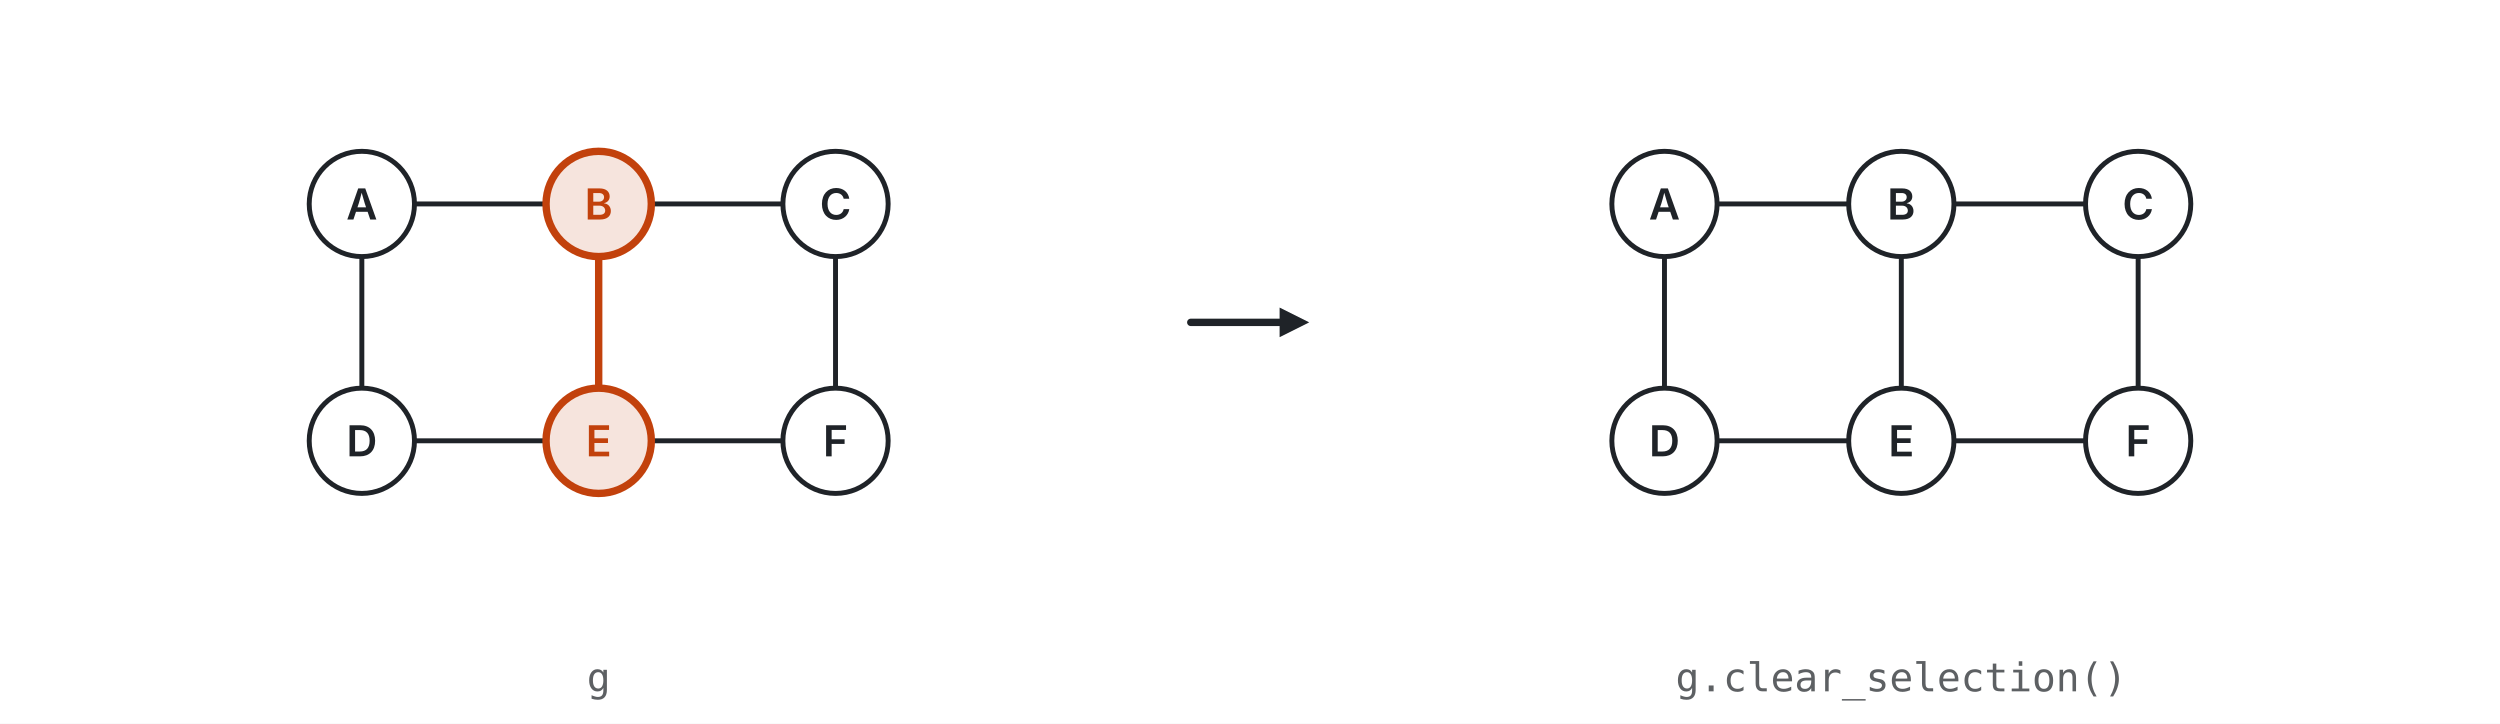
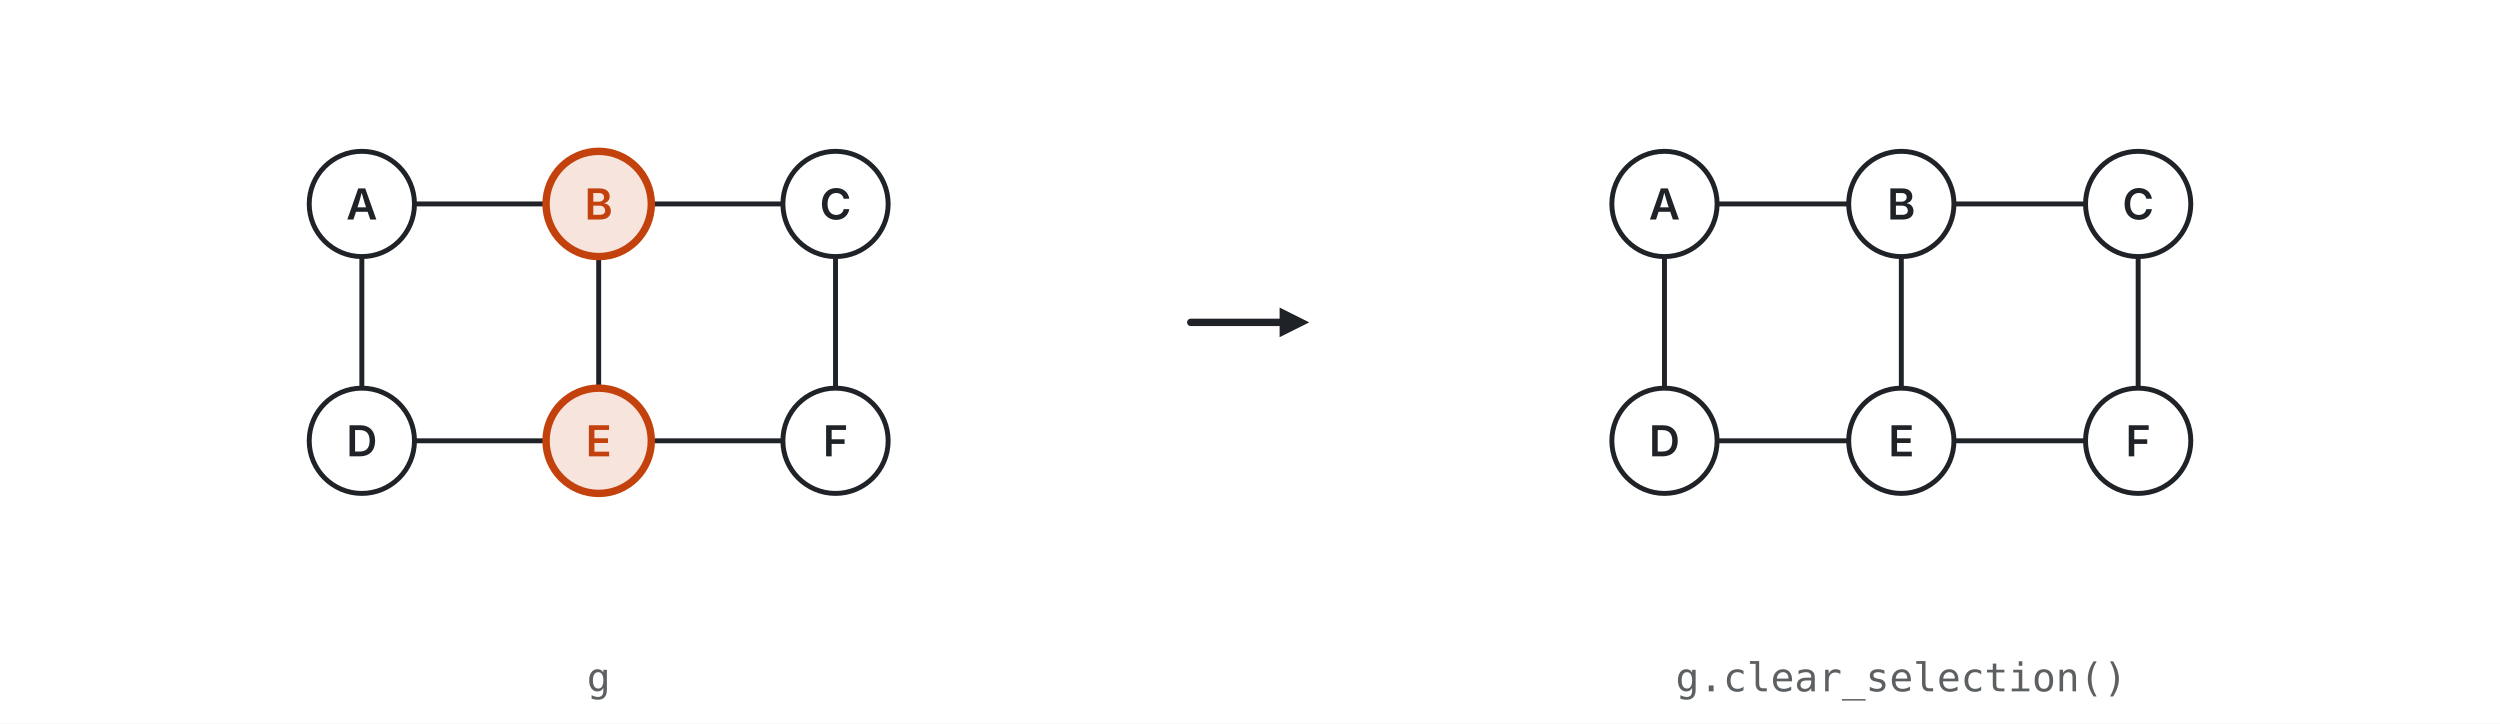
<svg xmlns="http://www.w3.org/2000/svg" viewBox="0 0 760 220" width="760" height="220" role="img" xml:space="preserve">
  <rect width="760" height="220" fill="#ffffff" />
  <line x1="362.0" y1="98.0" x2="390.0" y2="98.0" stroke="#1f2328" stroke-opacity="1.0" stroke-width="2.25" stroke-linecap="round" />
  <polygon points="398.0,98.0 389.0,102.5 389.0,93.5" fill="#1f2328" fill-opacity="1.0" />
  <path d="M 126.00 62.00 L 166.00 62.00" fill="none" stroke="#1f2328" stroke-opacity="1" stroke-width="1.5" stroke-linecap="round" />
  <path d="M 198.00 62.00 L 238.00 62.00" fill="none" stroke="#1f2328" stroke-opacity="1" stroke-width="1.5" stroke-linecap="round" />
  <path d="M 110.00 78.00 L 110.00 118.00" fill="none" stroke="#1f2328" stroke-opacity="1" stroke-width="1.5" stroke-linecap="round" />
-   <path d="M 182.00 78.00 L 182.00 118.00" fill="none" stroke="#c2410c" stroke-opacity="1" stroke-width="2.25" stroke-linecap="round" />
+   <path d="M 182.00 78.00 L 182.00 118.00" fill="none" stroke="#1f2328" stroke-opacity="1" stroke-width="1.5" stroke-linecap="round" />
  <path d="M 254.00 78.00 L 254.00 118.00" fill="none" stroke="#1f2328" stroke-opacity="1" stroke-width="1.5" stroke-linecap="round" />
  <path d="M 126.00 134.00 L 166.00 134.00" fill="none" stroke="#1f2328" stroke-opacity="1" stroke-width="1.5" stroke-linecap="round" />
  <path d="M 198.00 134.00 L 238.00 134.00" fill="none" stroke="#1f2328" stroke-opacity="1" stroke-width="1.5" stroke-linecap="round" />
  <path d="M 522.00 62.00 L 562.00 62.00" fill="none" stroke="#1f2328" stroke-opacity="1" stroke-width="1.5" stroke-linecap="round" />
  <path d="M 594.00 62.00 L 634.00 62.00" fill="none" stroke="#1f2328" stroke-opacity="1" stroke-width="1.5" stroke-linecap="round" />
  <path d="M 506.00 78.00 L 506.00 118.00" fill="none" stroke="#1f2328" stroke-opacity="1" stroke-width="1.5" stroke-linecap="round" />
  <path d="M 578.00 78.00 L 578.00 118.00" fill="none" stroke="#1f2328" stroke-opacity="1" stroke-width="1.5" stroke-linecap="round" />
  <path d="M 650.00 78.00 L 650.00 118.00" fill="none" stroke="#1f2328" stroke-opacity="1" stroke-width="1.5" stroke-linecap="round" />
  <path d="M 522.00 134.00 L 562.00 134.00" fill="none" stroke="#1f2328" stroke-opacity="1" stroke-width="1.5" stroke-linecap="round" />
  <path d="M 594.00 134.00 L 634.00 134.00" fill="none" stroke="#1f2328" stroke-opacity="1" stroke-width="1.5" stroke-linecap="round" />
  <circle cx="110.0" cy="62.0" r="16" fill="#ffffff" stroke="#1f2328" stroke-opacity="1" stroke-width="1.5" />
  <text x="110.0" y="62.0" text-anchor="middle" dominant-baseline="central" font-family="ui-sans-serif, system-ui, -apple-system, 'Segoe UI', sans-serif" font-size="13" font-weight="600" fill="#1f2328" fill-opacity="1">A</text>
  <circle cx="182.0" cy="62.0" r="16" fill="#f6e4dd" stroke="#c2410c" stroke-opacity="1" stroke-width="2.25" />
  <text x="182.0" y="62.0" text-anchor="middle" dominant-baseline="central" font-family="ui-sans-serif, system-ui, -apple-system, 'Segoe UI', sans-serif" font-size="13" font-weight="600" fill="#c2410c" fill-opacity="1">B</text>
  <circle cx="254.0" cy="62.0" r="16" fill="#ffffff" stroke="#1f2328" stroke-opacity="1" stroke-width="1.5" />
  <text x="254.0" y="62.0" text-anchor="middle" dominant-baseline="central" font-family="ui-sans-serif, system-ui, -apple-system, 'Segoe UI', sans-serif" font-size="13" font-weight="600" fill="#1f2328" fill-opacity="1">C</text>
  <circle cx="110.0" cy="134.0" r="16" fill="#ffffff" stroke="#1f2328" stroke-opacity="1" stroke-width="1.5" />
  <text x="110.0" y="134.0" text-anchor="middle" dominant-baseline="central" font-family="ui-sans-serif, system-ui, -apple-system, 'Segoe UI', sans-serif" font-size="13" font-weight="600" fill="#1f2328" fill-opacity="1">D</text>
  <circle cx="182.0" cy="134.0" r="16" fill="#f6e4dd" stroke="#c2410c" stroke-opacity="1" stroke-width="2.25" />
  <text x="182.0" y="134.0" text-anchor="middle" dominant-baseline="central" font-family="ui-sans-serif, system-ui, -apple-system, 'Segoe UI', sans-serif" font-size="13" font-weight="600" fill="#c2410c" fill-opacity="1">E</text>
  <circle cx="254.0" cy="134.0" r="16" fill="#ffffff" stroke="#1f2328" stroke-opacity="1" stroke-width="1.5" />
  <text x="254.0" y="134.0" text-anchor="middle" dominant-baseline="central" font-family="ui-sans-serif, system-ui, -apple-system, 'Segoe UI', sans-serif" font-size="13" font-weight="600" fill="#1f2328" fill-opacity="1">F</text>
  <circle cx="506.0" cy="62.0" r="16" fill="#ffffff" stroke="#1f2328" stroke-opacity="1" stroke-width="1.5" />
  <text x="506.0" y="62.0" text-anchor="middle" dominant-baseline="central" font-family="ui-sans-serif, system-ui, -apple-system, 'Segoe UI', sans-serif" font-size="13" font-weight="600" fill="#1f2328" fill-opacity="1">A</text>
  <circle cx="578.0" cy="62.0" r="16" fill="#ffffff" stroke="#1f2328" stroke-opacity="1" stroke-width="1.5" />
  <text x="578.0" y="62.0" text-anchor="middle" dominant-baseline="central" font-family="ui-sans-serif, system-ui, -apple-system, 'Segoe UI', sans-serif" font-size="13" font-weight="600" fill="#1f2328" fill-opacity="1">B</text>
  <circle cx="650.0" cy="62.0" r="16" fill="#ffffff" stroke="#1f2328" stroke-opacity="1" stroke-width="1.5" />
  <text x="650.0" y="62.0" text-anchor="middle" dominant-baseline="central" font-family="ui-sans-serif, system-ui, -apple-system, 'Segoe UI', sans-serif" font-size="13" font-weight="600" fill="#1f2328" fill-opacity="1">C</text>
  <circle cx="506.0" cy="134.0" r="16" fill="#ffffff" stroke="#1f2328" stroke-opacity="1" stroke-width="1.5" />
  <text x="506.0" y="134.0" text-anchor="middle" dominant-baseline="central" font-family="ui-sans-serif, system-ui, -apple-system, 'Segoe UI', sans-serif" font-size="13" font-weight="600" fill="#1f2328" fill-opacity="1">D</text>
  <circle cx="578.0" cy="134.0" r="16" fill="#ffffff" stroke="#1f2328" stroke-opacity="1" stroke-width="1.5" />
  <text x="578.0" y="134.0" text-anchor="middle" dominant-baseline="central" font-family="ui-sans-serif, system-ui, -apple-system, 'Segoe UI', sans-serif" font-size="13" font-weight="600" fill="#1f2328" fill-opacity="1">E</text>
  <circle cx="650.0" cy="134.0" r="16" fill="#ffffff" stroke="#1f2328" stroke-opacity="1" stroke-width="1.5" />
  <text x="650.0" y="134.0" text-anchor="middle" dominant-baseline="central" font-family="ui-sans-serif, system-ui, -apple-system, 'Segoe UI', sans-serif" font-size="13" font-weight="600" fill="#1f2328" fill-opacity="1">F</text>
  <text x="182.0" y="206.0" text-anchor="middle" dominant-baseline="central" font-family="ui-monospace, SFMono-Regular, Menlo, Consolas, monospace" font-size="12" font-weight="400" fill="#1f2328" fill-opacity="0.72">g</text>
  <text x="578.0" y="206.0" text-anchor="middle" dominant-baseline="central" font-family="ui-monospace, SFMono-Regular, Menlo, Consolas, monospace" font-size="12" font-weight="400" fill="#1f2328" fill-opacity="0.72">g.clear_selection()</text>
</svg>
